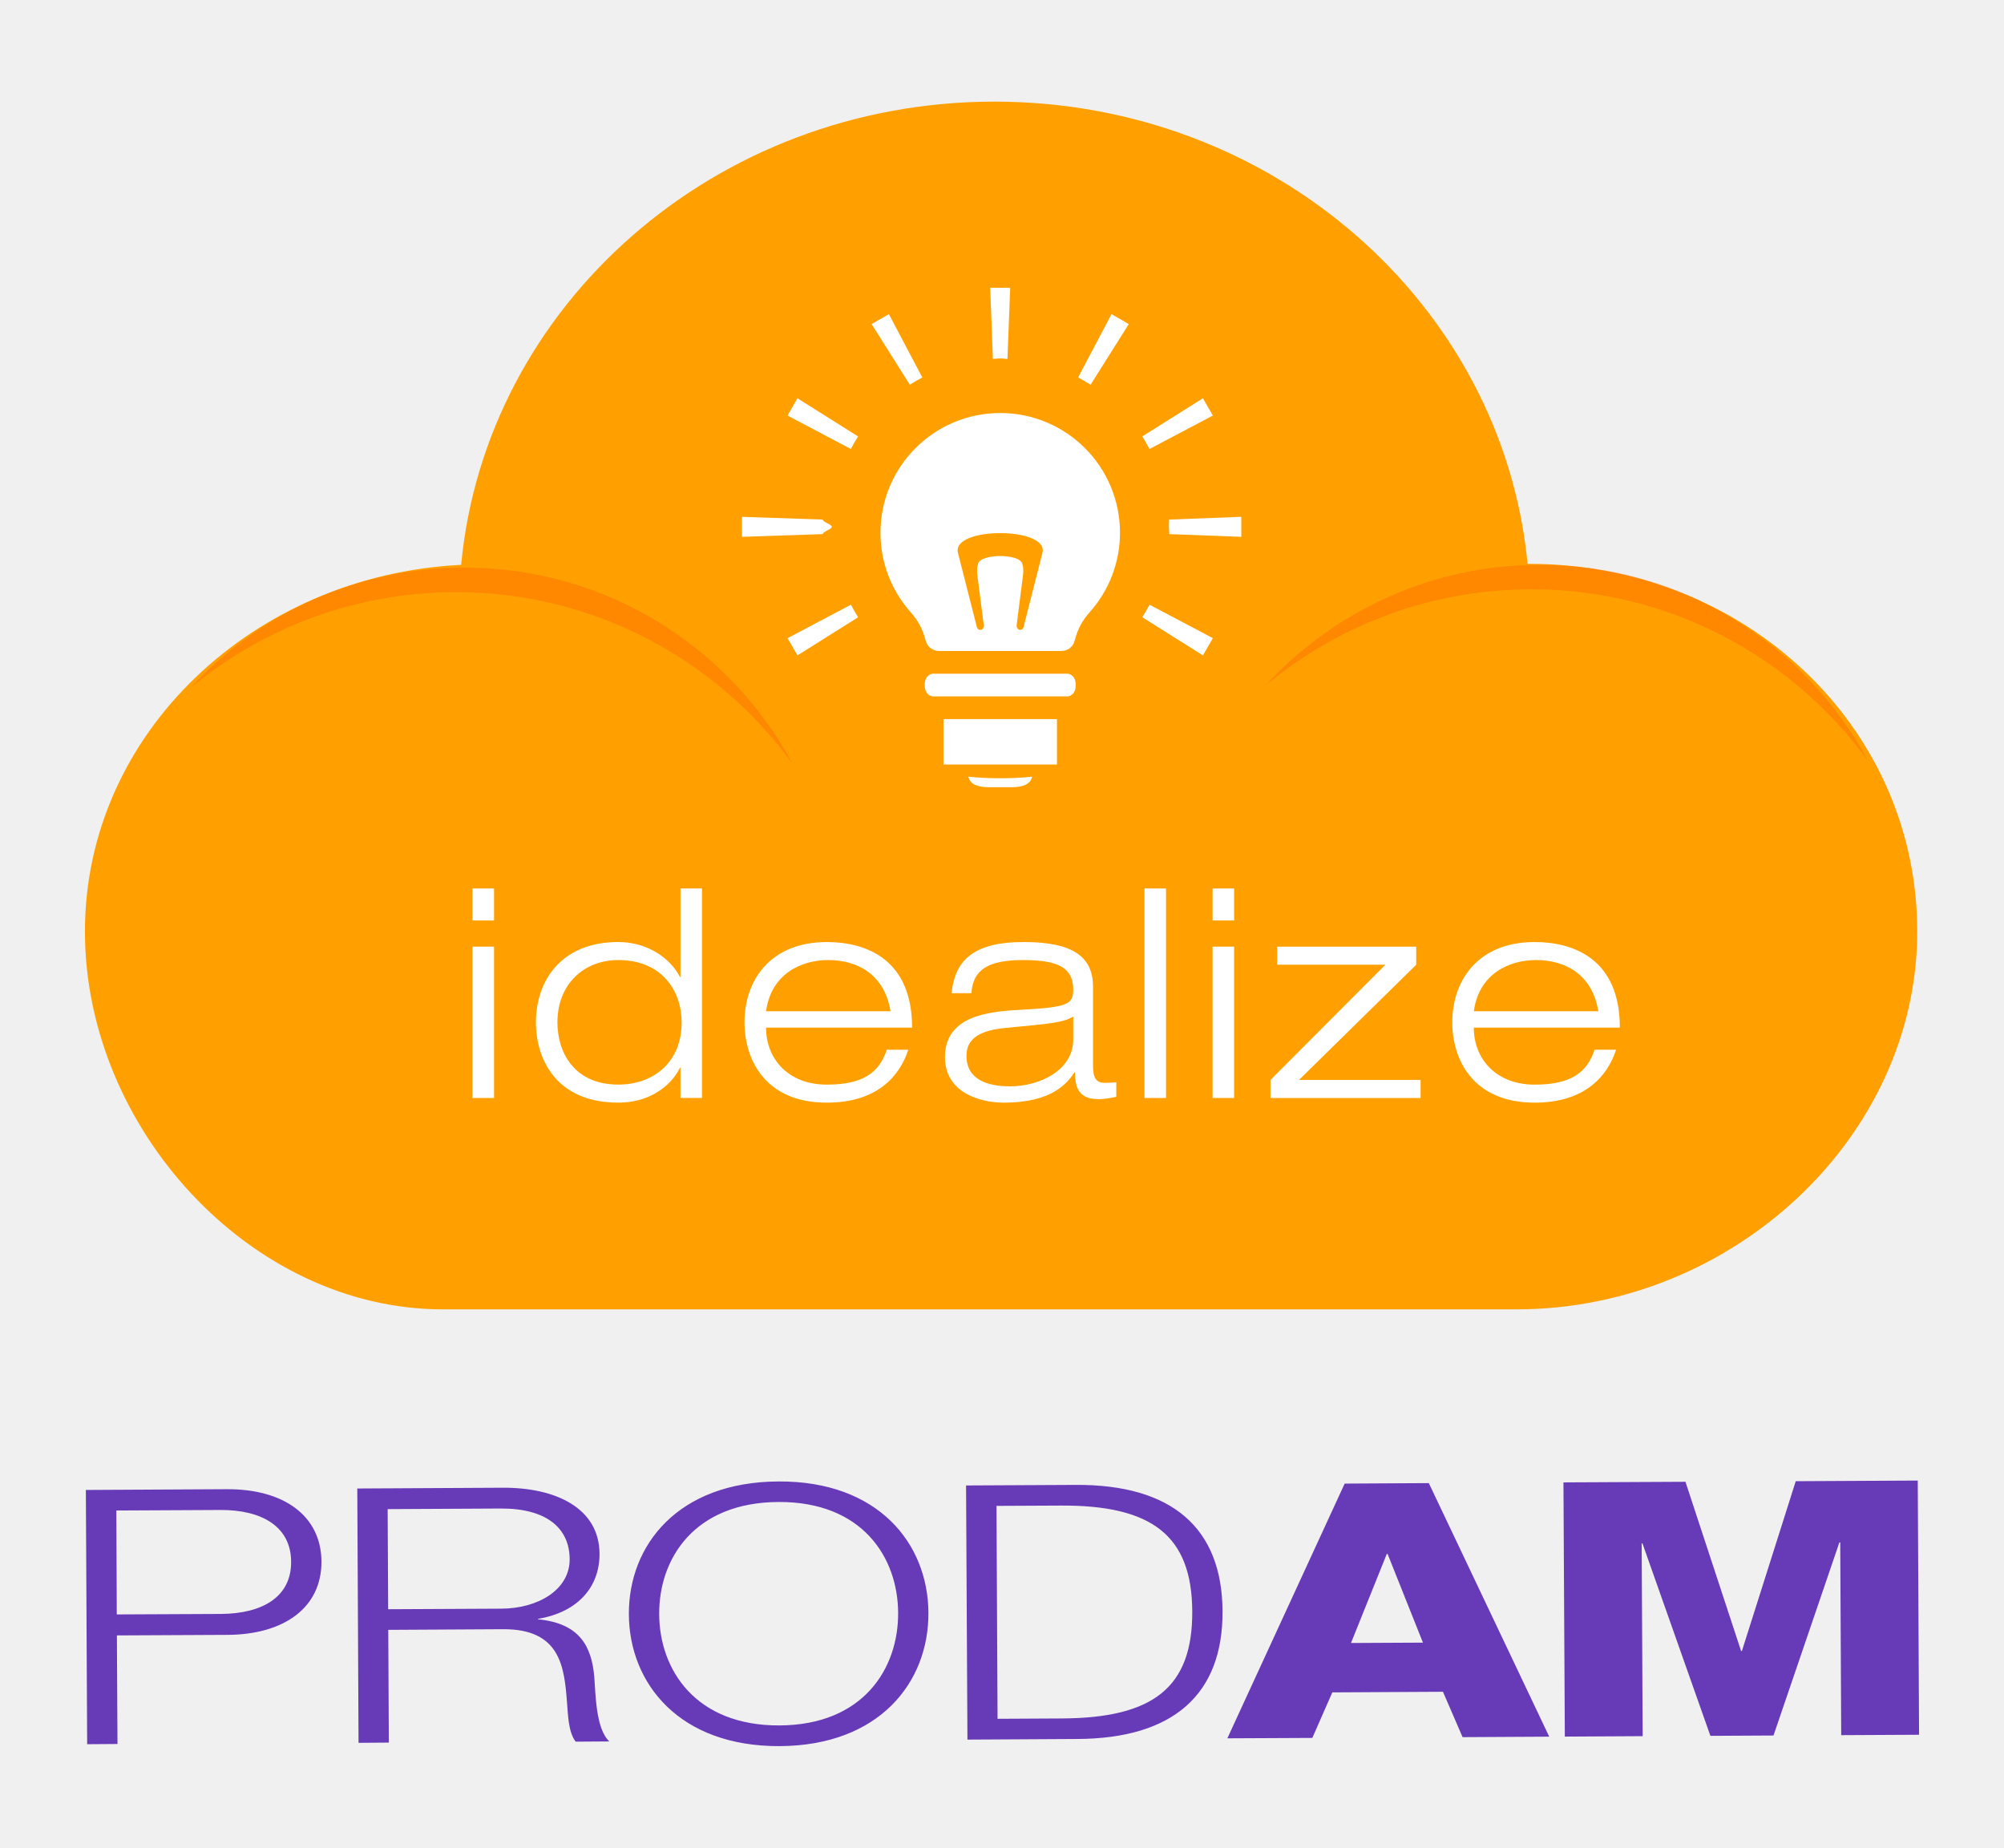
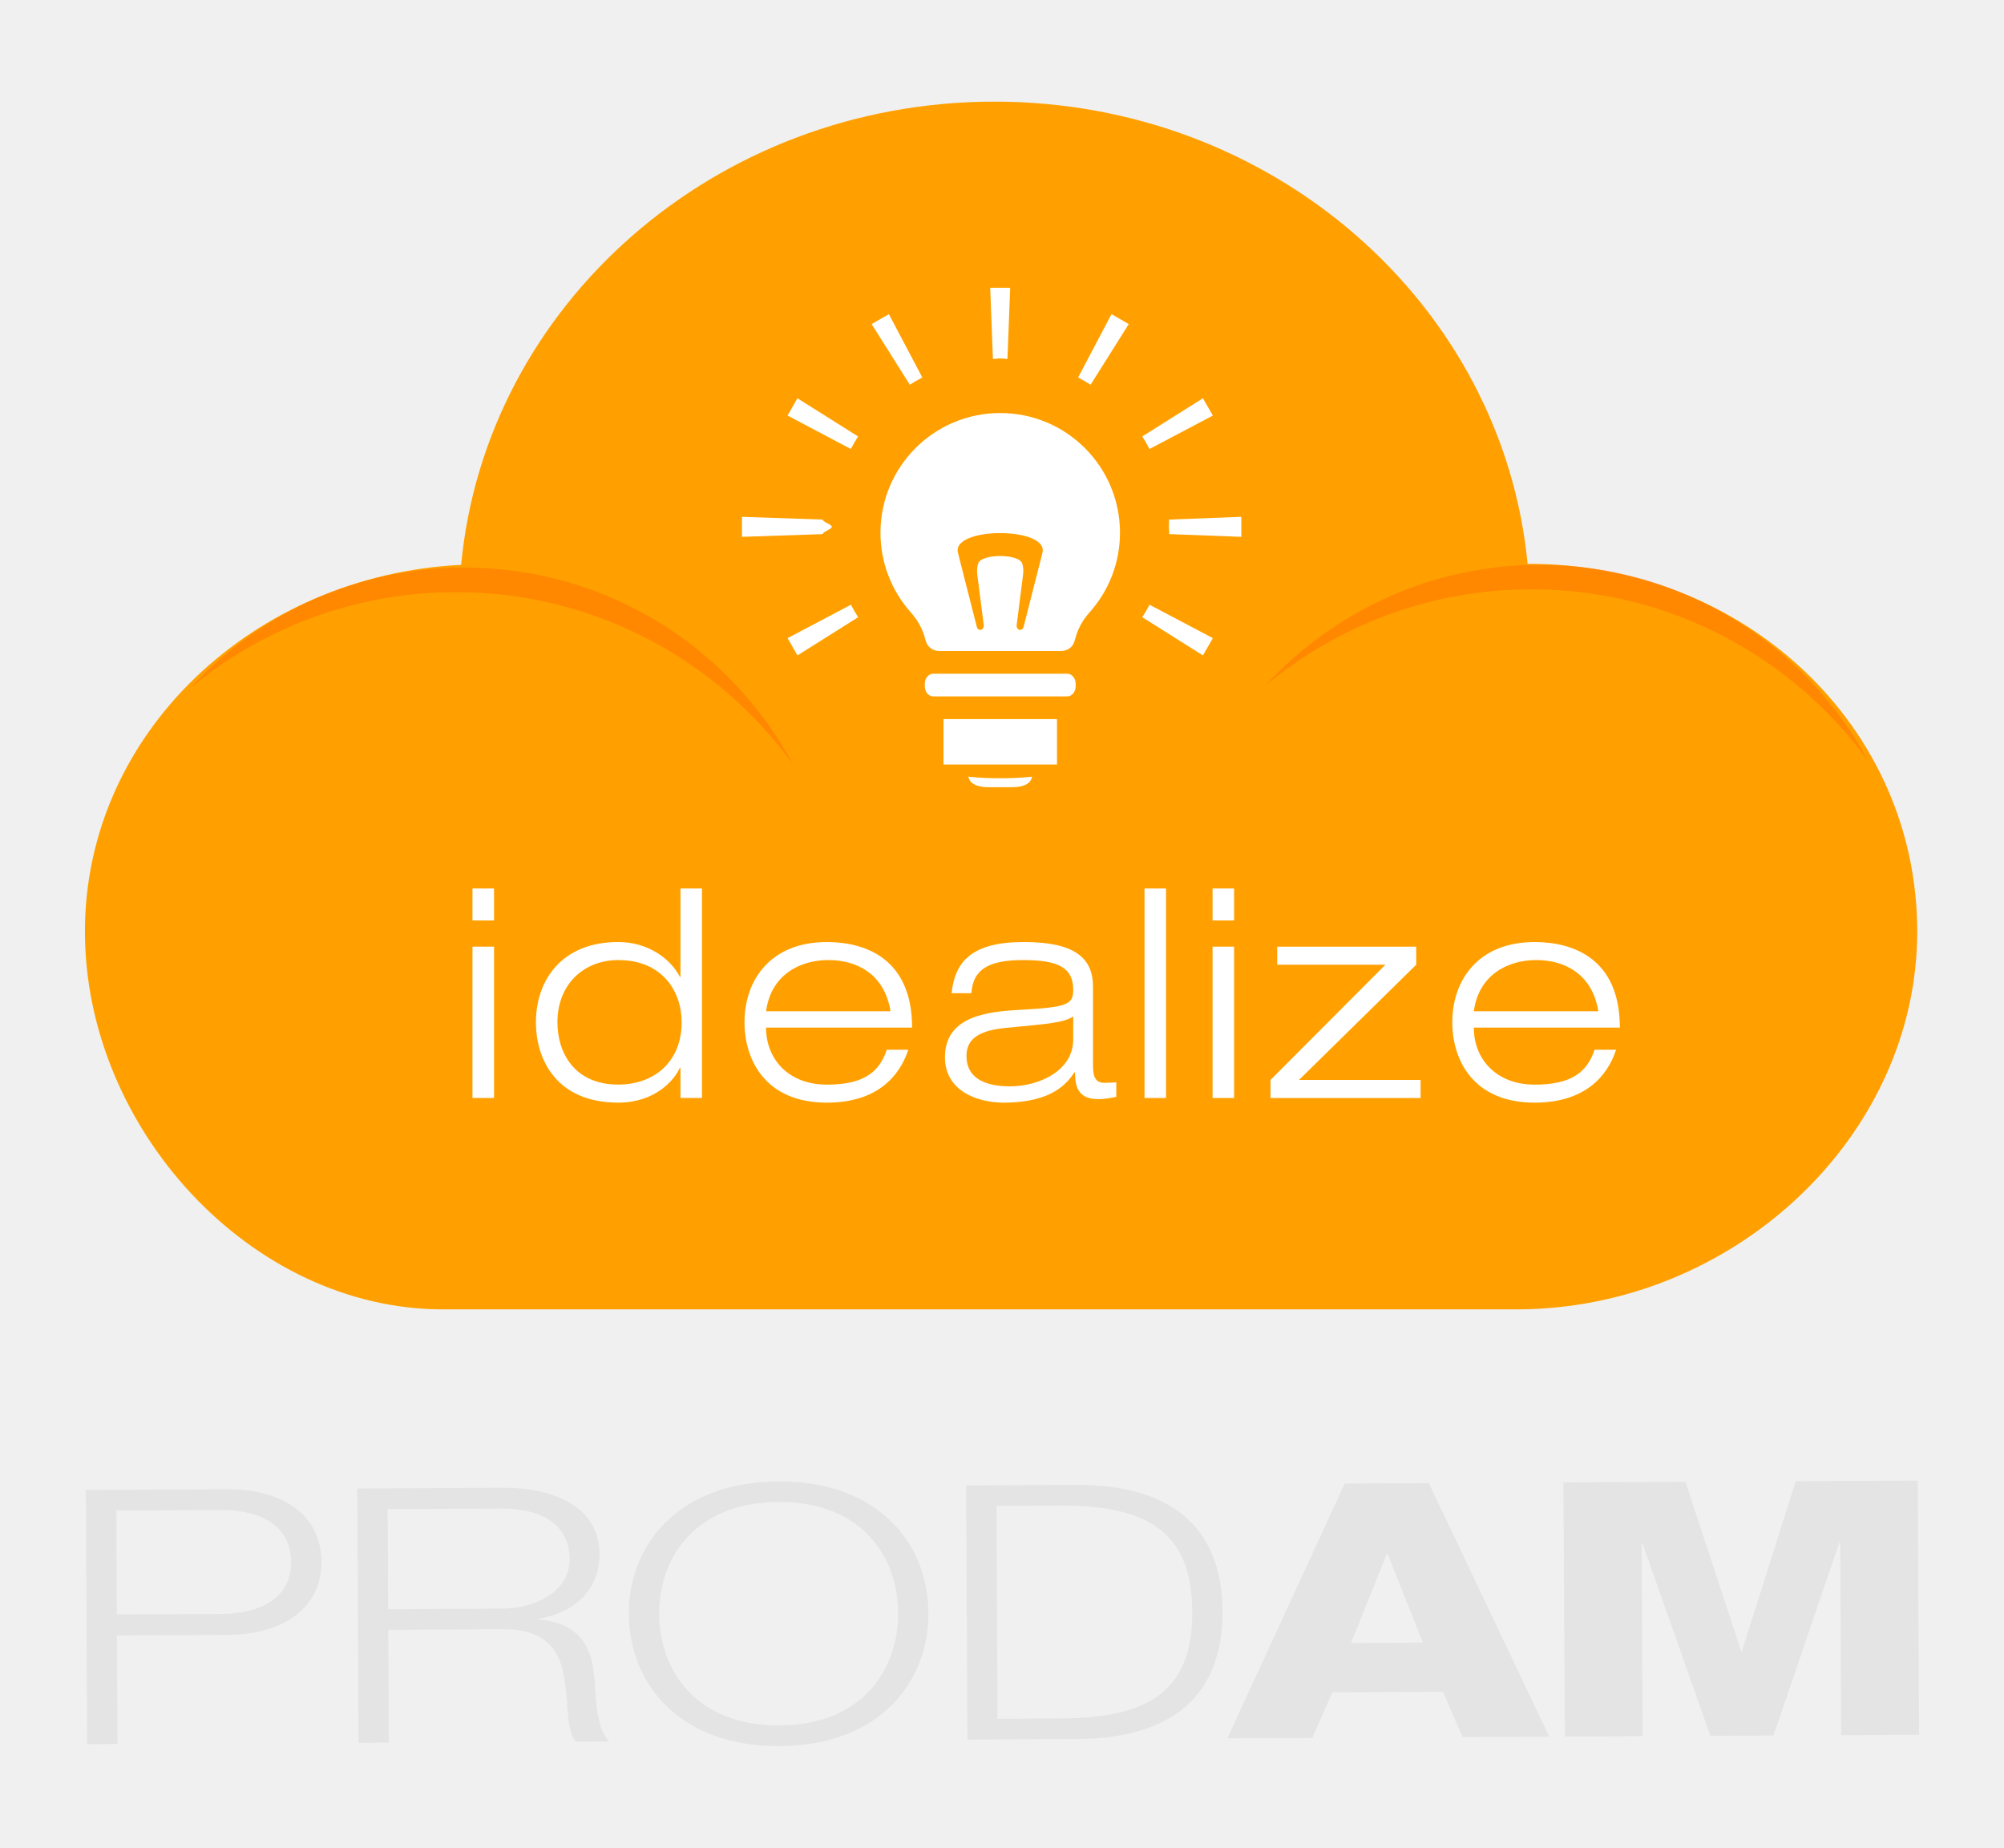
<svg xmlns="http://www.w3.org/2000/svg" width="128" height="118" viewBox="0 0 128 118" id="svg190976" version="1.1">
  <defs id="defs190978">
    <clipPath id="SVGID_23_">
      <path id="use46396" d="m 110.907,64.41 c -0.015,0 -0.03,0.002 -0.046,0.002 C 109.764,52.995 99.669,44.05 87.373,44.05 75.061,44.05 64.956,53.016 63.878,64.455 54.777,64.902 47.304,72.22 47.304,80.981 47.304,89.636 54.6,97 63.072,98 l 0,0 47.07,0 c 0,0 0.135,0 0.234,0 9.521,0 17.651,-7.967 17.651,-17.019 0,-9.052 -7.599,-16.571 -17.12,-16.571 z" />
    </clipPath>
    <clipPath id="SVGID_25_">
      <rect id="use46406" x="38.412" y="42.773" width="91.538" height="55.143" />
    </clipPath>
  </defs>
  <g id="layer1" transform="translate(0,-934.3621)">
    <path id="path46336" d="m 97.636,970.37 c -0.022,0 -0.043,0.003 -0.065,0.003 -1.593,-16.553 -16.228,-29.521 -34.055,-29.521 -17.849,0 -32.499,12.999 -34.062,29.582 -13.196,0.648 -24.029,10.716 -24.029,23.417 0,12.548 10.576,24.129 22.859,24.129 l 0,0 68.244,0 c 0,0 0.197,0 0.338,0 13.804,0 25.592,-11.005 25.592,-24.129 0,-13.124 -11.016,-23.481 -24.822,-23.481 z" style="clip-rule:evenodd;fill:#ffa000;fill-opacity:1;fill-rule:evenodd" />
    <g id="g46338" transform="matrix(1.449814,0,0,1.449814,-62.79642,877.3486)">
      <path id="path46340" d="m 64.129,78.461 0.949,0 0,1.409 -0.949,0 0,-1.409 z m 0,2.562 0.949,0 0,6.665 -0.949,0 0,-6.665 z" style="fill:#ffffff" />
      <path id="path46342" d="m 73.292,86.355 -0.024,0 c -0.256,0.564 -1.104,1.538 -2.717,1.538 -2.73,0 -3.627,-1.909 -3.627,-3.537 0,-1.858 1.139,-3.537 3.627,-3.537 1.268,0 2.281,0.692 2.717,1.537 l 0.024,0 0,-3.896 0.948,0 0,9.228 -0.948,0 0,-1.333 z m -2.741,-4.742 c -1.5,0 -2.68,1.051 -2.68,2.743 0,1.333 0.744,2.743 2.68,2.743 1.575,0 2.793,-1 2.793,-2.743 0,-1.371 -0.858,-2.743 -2.793,-2.743 z" style="fill:#ffffff" />
      <path id="path46344" d="m 83.329,85.562 c -0.385,1.178 -1.385,2.332 -3.589,2.332 -2.73,0 -3.627,-1.909 -3.627,-3.537 0,-1.858 1.141,-3.537 3.627,-3.537 1.717,0 3.756,0.743 3.756,3.769 l -6.434,0 c 0,1.384 0.984,2.512 2.678,2.512 1.59,0 2.307,-0.526 2.641,-1.538 l 0.948,0 z m -0.782,-1.693 c -0.27,-1.641 -1.475,-2.256 -2.743,-2.256 -1.218,0 -2.523,0.628 -2.741,2.256 l 5.484,0 z" style="fill:#ffffff" />
      <path id="path46346" d="m 85.237,83.074 c 0.142,-1.396 0.897,-2.255 3.18,-2.255 2.229,0 3.05,0.692 3.05,1.974 l 0,3.486 c 0,0.551 0.154,0.743 0.525,0.743 0.168,0 0.332,-0.013 0.5,-0.026 l 0,0.641 c -0.191,0.039 -0.486,0.103 -0.793,0.103 -0.963,0 -1.016,-0.653 -1.026,-1.178 l -0.026,0 c -0.295,0.435 -0.934,1.332 -3.114,1.332 -1.141,0 -2.589,-0.5 -2.589,-1.999 0,-1.808 1.859,-2.012 3.319,-2.089 2.075,-0.115 2.332,-0.23 2.332,-0.885 0,-0.961 -0.64,-1.308 -2.204,-1.308 -1.5,0 -2.217,0.397 -2.281,1.461 l -0.873,0 z m 5.358,1.026 c -0.422,0.27 -1.063,0.321 -2.959,0.5 -1.103,0.104 -1.744,0.436 -1.744,1.23 0,1.038 0.897,1.346 1.923,1.346 1.281,0 2.78,-0.691 2.78,-2.063 l 0,-1.013 z" style="fill:#ffffff" />
      <path id="path46348" d="m 93.735,78.461 0.948,0 0,9.228 -0.948,0 0,-9.228 z" style="fill:#ffffff" />
      <path id="path46350" d="m 96.734,78.461 0.948,0 0,1.409 -0.948,0 0,-1.409 z m 0,2.562 0.948,0 0,6.665 -0.948,0 0,-6.665 z" style="fill:#ffffff" />
      <path id="path46352" d="m 99.286,86.894 5.062,-5.075 -4.768,0 0,-0.795 6.125,0 0,0.795 -5.164,5.075 5.357,0 0,0.795 -6.612,0 0,-0.795 z" style="fill:#ffffff" />
      <path id="path46354" d="m 114.512,85.562 c -0.385,1.178 -1.385,2.332 -3.59,2.332 -2.729,0 -3.627,-1.909 -3.627,-3.537 0,-1.858 1.142,-3.537 3.627,-3.537 1.718,0 3.755,0.743 3.755,3.769 l -6.434,0 c 0,1.384 0.987,2.512 2.679,2.512 1.59,0 2.309,-0.526 2.642,-1.538 l 0.948,0 z m -0.783,-1.693 c -0.27,-1.641 -1.473,-2.256 -2.742,-2.256 -1.217,0 -2.525,0.628 -2.743,2.256 l 5.485,0 z" style="fill:#ffffff" />
    </g>
-     <path id="path46356" d="m 5.567,1045.75 1.937,-0.014 -0.038,-6.934 7.071,-0.035 c 3.626,-0.019 6.009,-1.753 5.995,-4.68 -0.017,-2.933 -2.415,-4.641 -6.043,-4.622 l -9.005,0.048 0.083,16.232 0,0 z m 94.384,-0.486 4.97,-0.028 -0.065,-12.309 0.052,0 4.339,12.289 4.03,-0.022 4.209,-12.332 0.054,0 0.062,12.31 4.973,-0.026 -0.084,-16.233 -7.793,0.041 -3.439,10.845 -0.051,0 -3.554,-10.808 -7.793,0.039 0.088,16.235 0,0 z m -11.375,-11.661 0.054,0 2.257,5.66 -4.596,0.023 2.285,-5.683 0,0 z m -10.182,11.771 5.428,-0.026 1.277,-2.908 7.066,-0.039 1.254,2.898 5.534,-0.031 -7.691,-16.192 -5.374,0.03 -7.494,16.267 0,0 z m -70.964,-14.549 6.636,-0.033 c 2.687,-0.017 4.521,1.08 4.529,3.307 0.013,2.231 -1.809,3.317 -4.497,3.332 l -6.639,0.031 -0.029,-6.636 0,0 z m 15.471,14.836 1.934,-0.014 -0.036,-7.2 7.34,-0.041 c 3.654,-0.019 3.904,2.401 4.078,4.686 0.059,0.667 0.068,1.877 0.552,2.495 l 2.15,-0.014 c -0.866,-0.805 -0.876,-3.033 -0.961,-4.135 -0.173,-1.937 -0.932,-3.41 -3.594,-3.664 l 0,-0.029 c 2.631,-0.442 3.941,-2.114 3.929,-4.158 -0.015,-2.929 -2.816,-4.234 -6.176,-4.216 l -9.296,0.049 0.08,16.234 0,0 z m 1.859,-14.924 7.23,-0.038 c 2.901,-0.014 4.384,1.238 4.396,3.23 0.009,1.962 -2.024,3.155 -4.364,3.165 l -7.229,0.036 -0.033,-6.394 0,0 z m 15.407,6.717 c 0.025,4.436 3.242,8.451 9.637,8.418 6.37,-0.033 9.521,-4.08 9.496,-8.513 -0.023,-4.435 -3.214,-8.425 -9.58,-8.389 -6.399,0.032 -9.575,4.049 -9.553,8.484 l 0,0 0,0 z m 1.937,-0.014 c -0.019,-3.545 2.246,-7.132 7.62,-7.159 5.35,-0.027 7.625,3.535 7.642,7.08 0.02,3.548 -2.22,7.161 -7.568,7.19 -5.376,0.029 -7.681,-3.564 -7.694,-7.11 l 0,0 0,0 z m 21.543,-6.91 4.112,-0.02 c 5.828,-0.03 8.367,1.917 8.393,6.753 0.026,4.863 -2.491,6.813 -8.323,6.842 l -4.113,0.022 -0.068,-13.596 0,0 z m -1.856,14.926 7.013,-0.04 c 6.127,-0.026 9.311,-2.837 9.282,-8.161 -0.029,-5.322 -3.239,-8.097 -9.367,-8.065 l -7.014,0.036 0.087,16.231 z" style="clip-rule:evenodd;fill:#673AB7;fill-opacity:1;fill-rule:evenodd" />
+     <path id="path46356" d="m 5.567,1045.75 1.937,-0.014 -0.038,-6.934 7.071,-0.035 c 3.626,-0.019 6.009,-1.753 5.995,-4.68 -0.017,-2.933 -2.415,-4.641 -6.043,-4.622 l -9.005,0.048 0.083,16.232 0,0 z m 94.384,-0.486 4.97,-0.028 -0.065,-12.309 0.052,0 4.339,12.289 4.03,-0.022 4.209,-12.332 0.054,0 0.062,12.31 4.973,-0.026 -0.084,-16.233 -7.793,0.041 -3.439,10.845 -0.051,0 -3.554,-10.808 -7.793,0.039 0.088,16.235 0,0 z m -11.375,-11.661 0.054,0 2.257,5.66 -4.596,0.023 2.285,-5.683 0,0 z m -10.182,11.771 5.428,-0.026 1.277,-2.908 7.066,-0.039 1.254,2.898 5.534,-0.031 -7.691,-16.192 -5.374,0.03 -7.494,16.267 0,0 z m -70.964,-14.549 6.636,-0.033 c 2.687,-0.017 4.521,1.08 4.529,3.307 0.013,2.231 -1.809,3.317 -4.497,3.332 l -6.639,0.031 -0.029,-6.636 0,0 z m 15.471,14.836 1.934,-0.014 -0.036,-7.2 7.34,-0.041 c 3.654,-0.019 3.904,2.401 4.078,4.686 0.059,0.667 0.068,1.877 0.552,2.495 l 2.15,-0.014 c -0.866,-0.805 -0.876,-3.033 -0.961,-4.135 -0.173,-1.937 -0.932,-3.41 -3.594,-3.664 l 0,-0.029 c 2.631,-0.442 3.941,-2.114 3.929,-4.158 -0.015,-2.929 -2.816,-4.234 -6.176,-4.216 l -9.296,0.049 0.08,16.234 0,0 z m 1.859,-14.924 7.23,-0.038 c 2.901,-0.014 4.384,1.238 4.396,3.23 0.009,1.962 -2.024,3.155 -4.364,3.165 l -7.229,0.036 -0.033,-6.394 0,0 z m 15.407,6.717 c 0.025,4.436 3.242,8.451 9.637,8.418 6.37,-0.033 9.521,-4.08 9.496,-8.513 -0.023,-4.435 -3.214,-8.425 -9.58,-8.389 -6.399,0.032 -9.575,4.049 -9.553,8.484 l 0,0 0,0 z m 1.937,-0.014 c -0.019,-3.545 2.246,-7.132 7.62,-7.159 5.35,-0.027 7.625,3.535 7.642,7.08 0.02,3.548 -2.22,7.161 -7.568,7.19 -5.376,0.029 -7.681,-3.564 -7.694,-7.11 l 0,0 0,0 z m 21.543,-6.91 4.112,-0.02 c 5.828,-0.03 8.367,1.917 8.393,6.753 0.026,4.863 -2.491,6.813 -8.323,6.842 l -4.113,0.022 -0.068,-13.596 0,0 z m -1.856,14.926 7.013,-0.04 c 6.127,-0.026 9.311,-2.837 9.282,-8.161 -0.029,-5.322 -3.239,-8.097 -9.367,-8.065 l -7.014,0.036 0.087,16.231 z" style="clip-rule:evenodd;fill:#e4e4e4;fill-opacity:1;fill-rule:evenodd" />
    <g id="g3409">
      <g transform="translate(-0.175425,0)" id="g3405">
        <path style="fill:#ffffff" d="m 68.881,978.037 c 0,-0.36 -0.242,-0.651 -0.541,-0.651 l -8.556,0 c -0.299,0 -0.541,0.291 -0.541,0.651 l 0,0.148 c 0,0.36 0.242,0.651 0.541,0.651 l 8.556,0 c 0.299,0 0.541,-0.291 0.541,-0.651 l 0,-0.148 z" id="path46360" />
        <rect style="fill:#ffffff" x="60.438" y="980.285" width="7.249" height="2.9" id="rect46362" />
      </g>
      <path id="path46364" d="m 61.851,983.961 c 0.103,0.51 0.652,0.674 1.311,0.674 l 1.451,0 c 0.661,0 1.211,-0.164 1.309,-0.674 -0.818,0.093 -1.598,0.101 -2.036,0.101 -0.438,0 -1.213,-0.007 -2.036,-0.101 z" style="fill:#ffffff" />
      <path id="path46366" d="m 63.884,960.739 c -4.222,0 -7.646,3.423 -7.646,7.648 0,1.882 0.686,3.678 1.938,5.083 0.464,0.523 0.767,1.089 0.937,1.766 l 0.017,0.043 c 0.104,0.41 0.454,0.657 0.881,0.657 l 7.749,0 c 0.426,0 0.776,-0.246 0.88,-0.66 l 0.019,-0.057 c 0.173,-0.677 0.47,-1.235 0.937,-1.754 1.254,-1.406 1.94,-3.2 1.94,-5.082 -0.001,-4.225 -3.427,-7.645 -7.652,-7.645 z m 2.7,8.929 -1.205,4.729 c -0.036,0.136 -0.152,0.215 -0.271,0.184 -0.115,-0.03 -0.191,-0.164 -0.171,-0.304 l 0.407,-3.204 c 0.033,-0.255 0.017,-0.509 -0.051,-0.721 -0.202,-0.642 -2.617,-0.642 -2.817,0 -0.068,0.212 -0.087,0.465 -0.052,0.721 l 0.41,3.204 c 0.019,0.142 -0.059,0.274 -0.174,0.306 -0.119,0.03 -0.232,-0.049 -0.268,-0.186 l -1.205,-4.729 c -0.426,-1.683 5.822,-1.683 5.396,0 z" style="fill:#ffffff" />
      <path id="path46368" d="m 50.304,975.115 0.632,1.102 3.874,-2.437 c -0.164,-0.26 -0.318,-0.526 -0.46,-0.799 l -4.046,2.134 z" style="fill:#ffffff" />
      <path id="path46370" d="m 53.129,968.007 c 0,-0.155 -0.586,-0.31 -0.578,-0.464 l -5.161,-0.175 0,1.277 5.161,-0.173 c -0.007,-0.157 0.578,-0.31 0.578,-0.465 z" style="fill:#ffffff" />
      <path id="path46372" d="m 63.884,957.251 c 0.155,0 0.312,0.03 0.464,0.035 l 0.175,-4.547 -1.277,0 0.174,4.548 c 0.155,-0.006 0.31,-0.036 0.464,-0.036 z" style="fill:#ffffff" />
      <path id="path46374" d="m 77.467,960.9 -0.635,-1.103 -3.871,2.436 c 0.165,0.262 0.318,0.528 0.461,0.802 l 4.045,-2.134 z" style="fill:#ffffff" />
      <path id="path46376" d="m 54.808,962.234 -3.874,-2.437 -0.632,1.103 4.042,2.134 c 0.144,-0.274 0.3,-0.539 0.464,-0.8 z" style="fill:#ffffff" />
      <path id="path46378" d="m 74.673,967.543 c 0.006,0.154 -0.013,0.309 -0.013,0.464 0,0.154 0.03,0.309 0.023,0.464 l 4.602,0.174 0,-1.277 -4.612,0.175 z" style="fill:#ffffff" />
      <path id="path46380" d="m 72.961,973.78 3.872,2.437 0.635,-1.102 -4.044,-2.134 c -0.146,0.271 -0.299,0.539 -0.464,0.799 z" style="fill:#ffffff" />
      <path id="path46382" d="m 68.861,958.469 c 0.273,0.142 0.536,0.296 0.799,0.461 l 2.437,-3.872 -1.102,-0.634 -2.134,4.045 z" style="fill:#ffffff" />
      <path id="path46384" d="m 58.911,958.469 -2.136,-4.044 -1.102,0.634 2.44,3.872 c 0.257,-0.167 0.526,-0.32 0.797,-0.462 z" style="fill:#ffffff" />
    </g>
    <path id="path46386" d="m 29.125,972.178 c 8.848,0 16.687,4.329 21.515,10.982 -4.015,-7.469 -11.899,-12.55 -20.974,-12.55 -6.94,0 -13.188,2.975 -17.537,7.715 4.605,-3.836 10.53,-6.147 16.996,-6.147 z" style="opacity:0.5;fill:#ff6f00;fill-opacity:1" />
    <path id="path46388" d="m 97.821,971.997 c 8.85,0 16.687,4.329 21.515,10.984 -4.013,-7.469 -11.899,-12.551 -20.974,-12.551 -6.939,0 -13.188,2.975 -17.537,7.716 4.605,-3.838 10.53,-6.149 16.996,-6.149 z" style="opacity:0.5;fill:#ff6f00;fill-opacity:1" />
  </g>
</svg>
